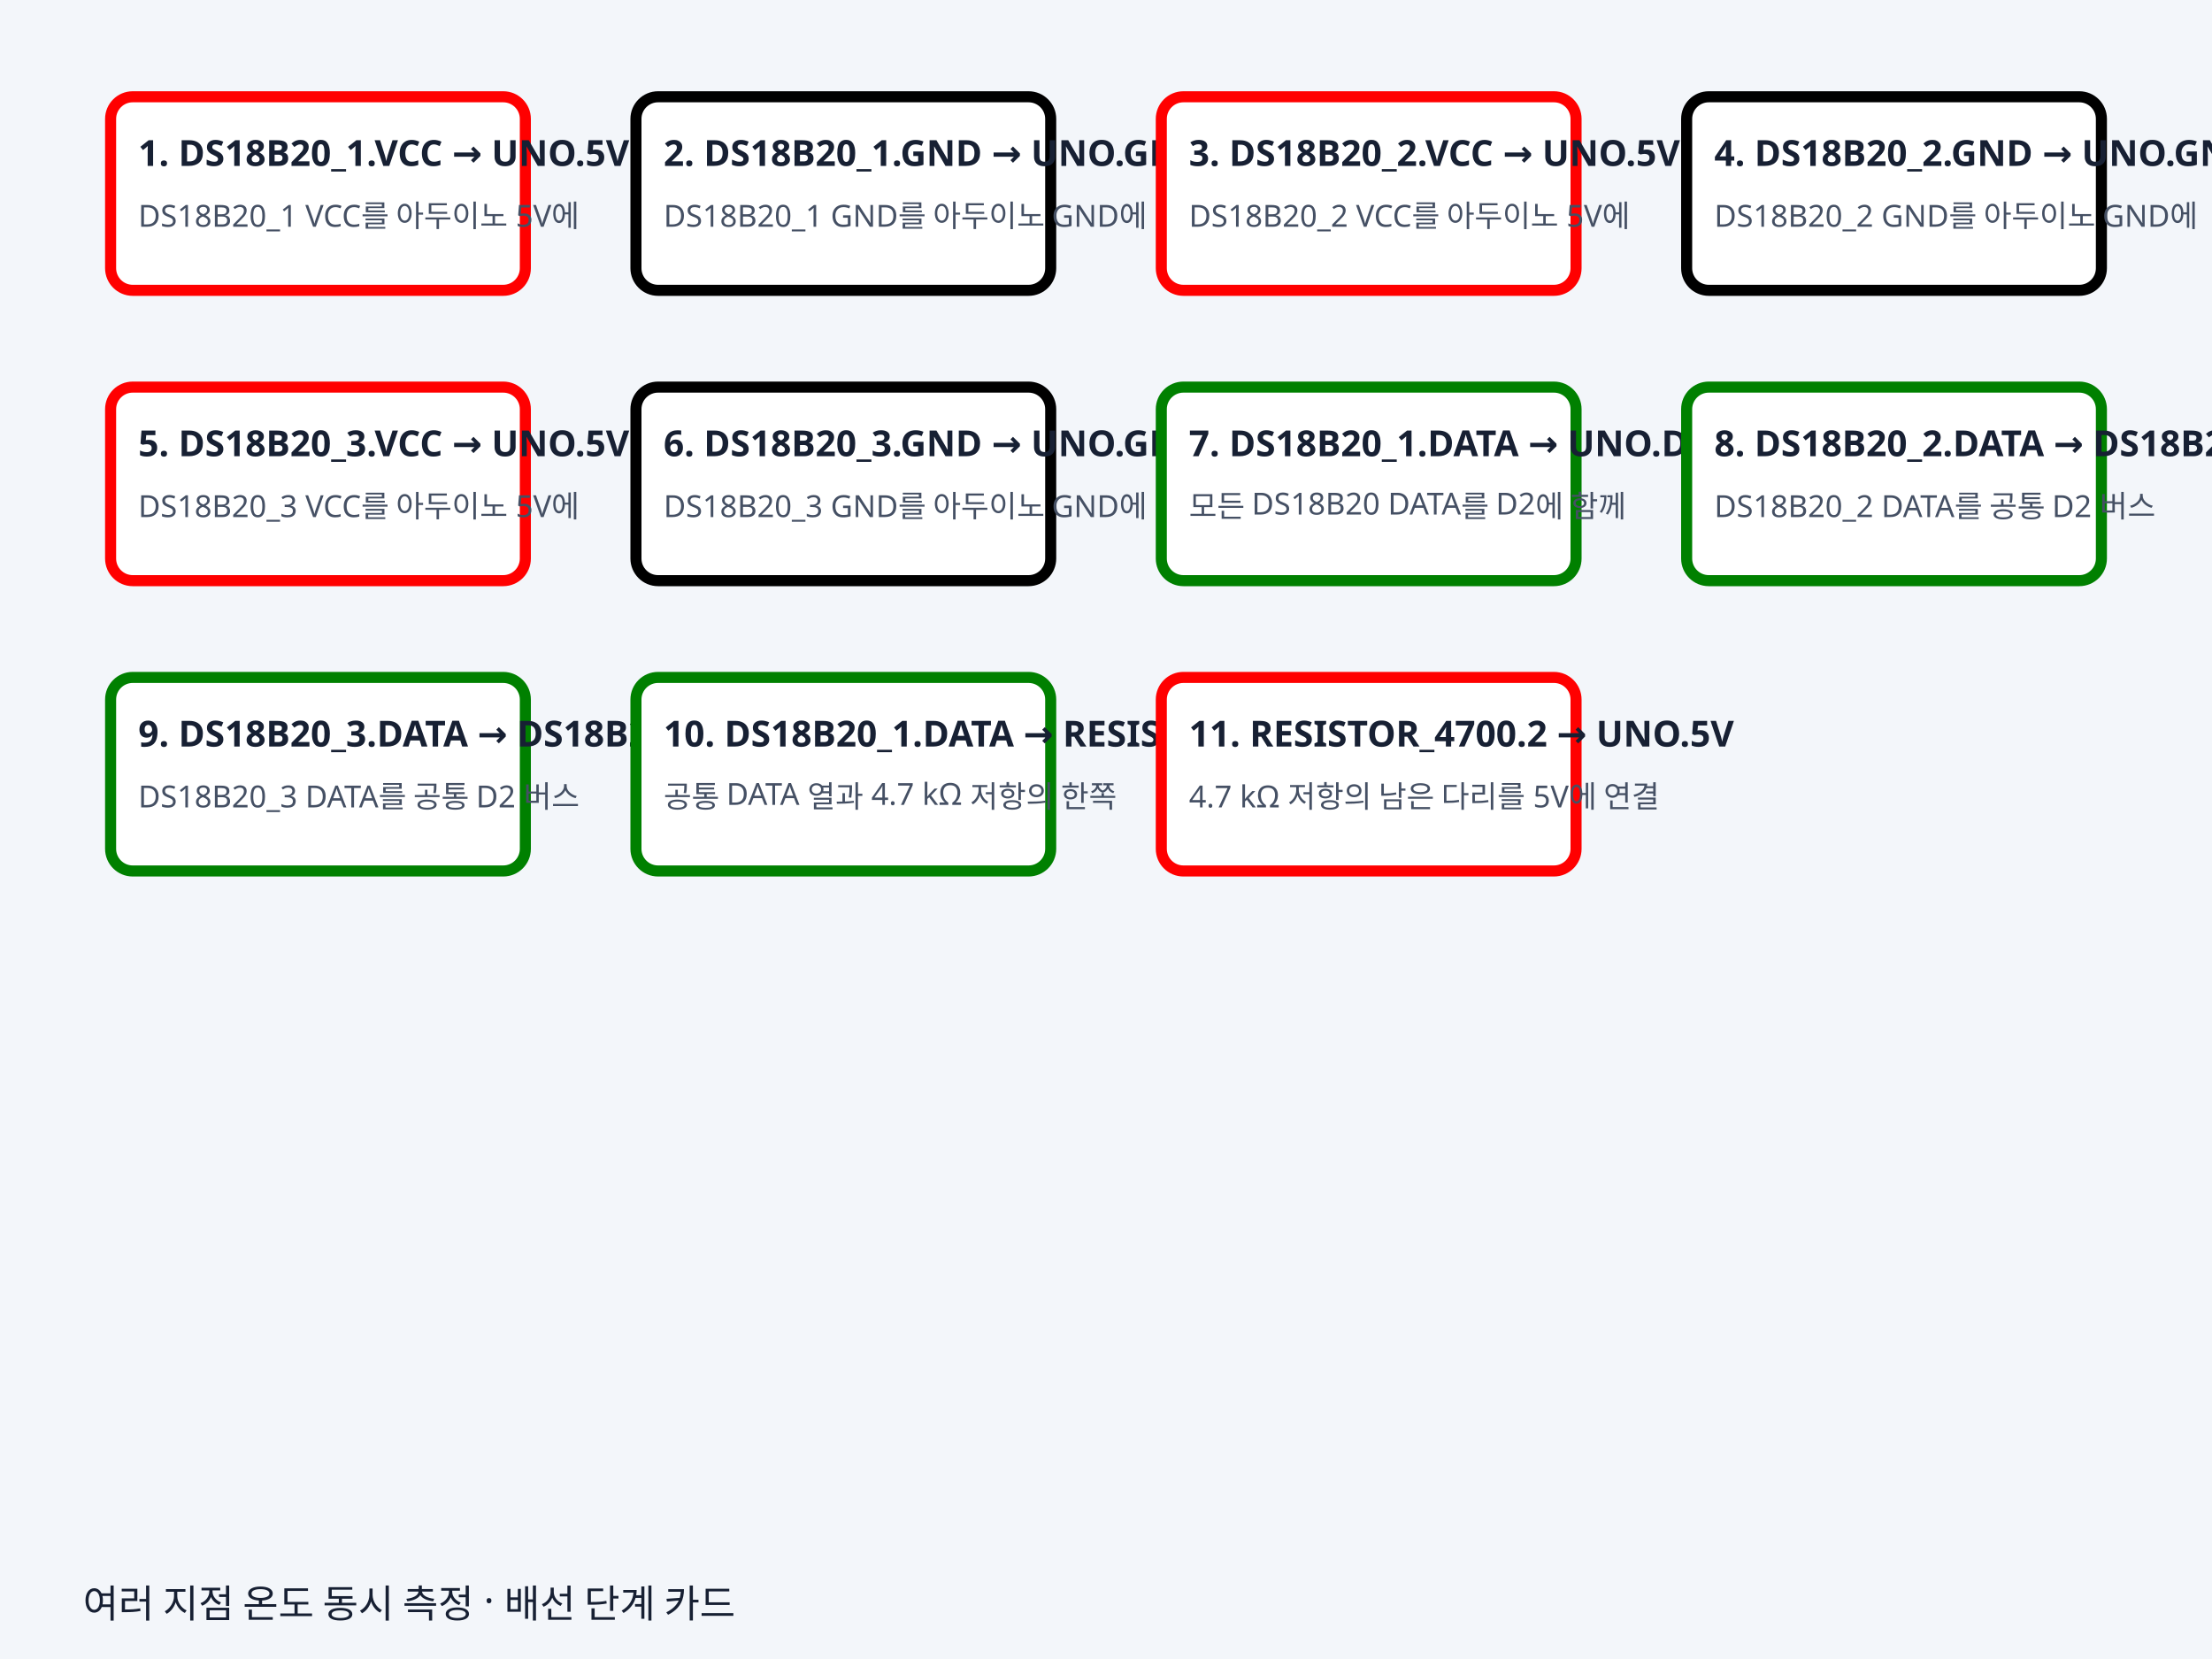
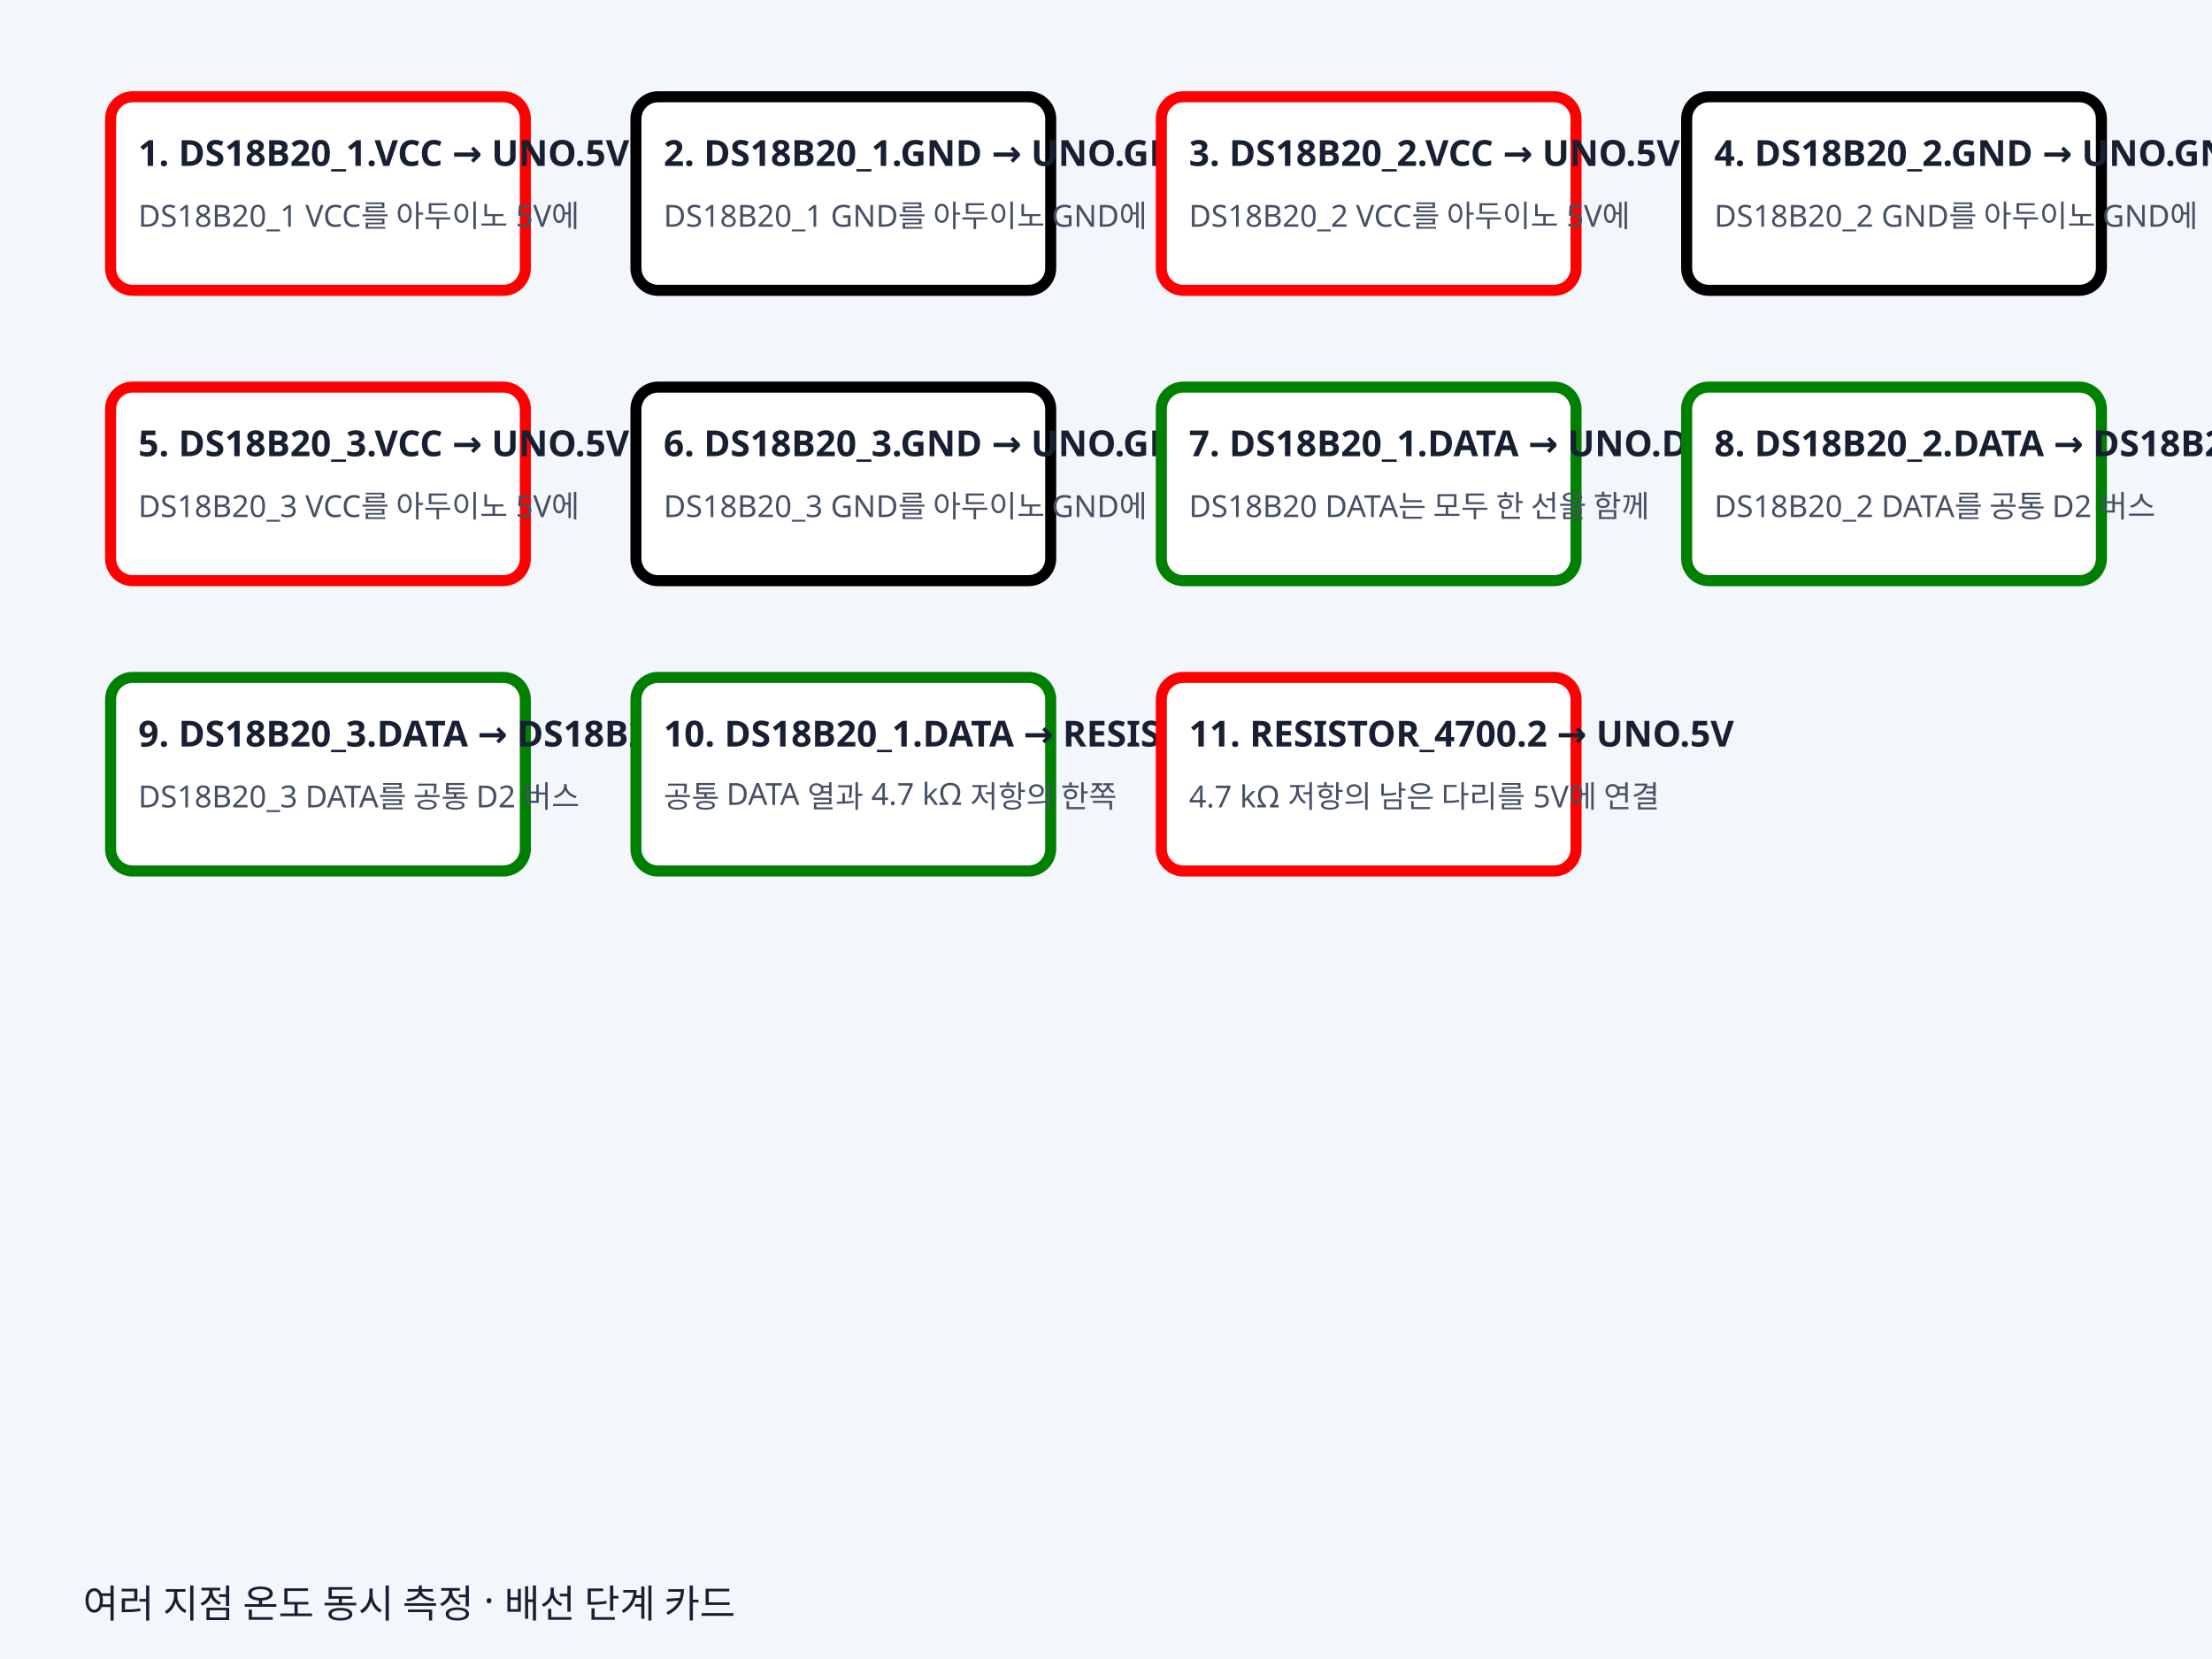
<svg xmlns="http://www.w3.org/2000/svg" width="800" height="600" viewBox="0 0 800 600">
  <rect width="100%" height="100%" fill="#f3f6fa" />
  <text x="30" y="585" font-family="sans-serif" font-size="14" fill="#172033">여러 지점 온도 동시 측정 · 배선 단계 카드</text>
  <g>
    <rect x="40" y="35" width="150" height="70" rx="8" fill="#ffffff" stroke="red" stroke-width="4" />
    <text x="50" y="60" font-family="sans-serif" font-size="13" font-weight="700" fill="#172033">1. DS18B20_1.VCC → UNO.5V</text>
    <text x="50" y="82" font-family="sans-serif" font-size="11" fill="#455064">DS18B20_1 VCC를 아두이노 5V에 </text>
  </g>
  <g>
    <rect x="230" y="35" width="150" height="70" rx="8" fill="#ffffff" stroke="black" stroke-width="4" />
    <text x="240" y="60" font-family="sans-serif" font-size="13" font-weight="700" fill="#172033">2. DS18B20_1.GND → UNO.GND</text>
    <text x="240" y="82" font-family="sans-serif" font-size="11" fill="#455064">DS18B20_1 GND를 아두이노 GND에</text>
  </g>
  <g>
    <rect x="420" y="35" width="150" height="70" rx="8" fill="#ffffff" stroke="red" stroke-width="4" />
    <text x="430" y="60" font-family="sans-serif" font-size="13" font-weight="700" fill="#172033">3. DS18B20_2.VCC → UNO.5V</text>
    <text x="430" y="82" font-family="sans-serif" font-size="11" fill="#455064">DS18B20_2 VCC를 아두이노 5V에 </text>
  </g>
  <g>
    <rect x="610" y="35" width="150" height="70" rx="8" fill="#ffffff" stroke="black" stroke-width="4" />
    <text x="620" y="60" font-family="sans-serif" font-size="13" font-weight="700" fill="#172033">4. DS18B20_2.GND → UNO.GND</text>
    <text x="620" y="82" font-family="sans-serif" font-size="11" fill="#455064">DS18B20_2 GND를 아두이노 GND에</text>
  </g>
  <g>
    <rect x="40" y="140" width="150" height="70" rx="8" fill="#ffffff" stroke="red" stroke-width="4" />
    <text x="50" y="165" font-family="sans-serif" font-size="13" font-weight="700" fill="#172033">5. DS18B20_3.VCC → UNO.5V</text>
    <text x="50" y="187" font-family="sans-serif" font-size="11" fill="#455064">DS18B20_3 VCC를 아두이노 5V에 </text>
  </g>
  <g>
    <rect x="230" y="140" width="150" height="70" rx="8" fill="#ffffff" stroke="black" stroke-width="4" />
    <text x="240" y="165" font-family="sans-serif" font-size="13" font-weight="700" fill="#172033">6. DS18B20_3.GND → UNO.GND</text>
    <text x="240" y="187" font-family="sans-serif" font-size="11" fill="#455064">DS18B20_3 GND를 아두이노 GND에</text>
  </g>
  <g>
    <rect x="420" y="140" width="150" height="70" rx="8" fill="#ffffff" stroke="green" stroke-width="4" />
    <text x="430" y="165" font-family="sans-serif" font-size="13" font-weight="700" fill="#172033">7. DS18B20_1.DATA → UNO.D2</text>
-     <text x="430" y="187" font-family="sans-serif" font-size="11" fill="#455064">모든 DS18B20 DATA를 D2에 함께 </text>
+     <text x="430" y="187" font-family="sans-serif" font-size="11" fill="#455064">DS18B20 DATA는 모두 한 선을 함께</text>
  </g>
  <g>
    <rect x="610" y="140" width="150" height="70" rx="8" fill="#ffffff" stroke="green" stroke-width="4" />
    <text x="620" y="165" font-family="sans-serif" font-size="13" font-weight="700" fill="#172033">8. DS18B20_2.DATA → DS18B20_1.DATA</text>
    <text x="620" y="187" font-family="sans-serif" font-size="11" fill="#455064">DS18B20_2 DATA를 공통 D2 버스</text>
  </g>
  <g>
    <rect x="40" y="245" width="150" height="70" rx="8" fill="#ffffff" stroke="green" stroke-width="4" />
    <text x="50" y="270" font-family="sans-serif" font-size="13" font-weight="700" fill="#172033">9. DS18B20_3.DATA → DS18B20_1.DATA</text>
    <text x="50" y="292" font-family="sans-serif" font-size="11" fill="#455064">DS18B20_3 DATA를 공통 D2 버스</text>
  </g>
  <g>
    <rect x="230" y="245" width="150" height="70" rx="8" fill="#ffffff" stroke="green" stroke-width="4" />
    <text x="240" y="270" font-family="sans-serif" font-size="13" font-weight="700" fill="#172033">10. DS18B20_1.DATA → RESISTOR_4700.1</text>
    <text x="240" y="292" font-family="sans-serif" font-size="11" fill="#455064">공통 DATA 열과 4.7 kΩ 저항의 한쪽</text>
  </g>
  <g>
    <rect x="420" y="245" width="150" height="70" rx="8" fill="#ffffff" stroke="red" stroke-width="4" />
    <text x="430" y="270" font-family="sans-serif" font-size="13" font-weight="700" fill="#172033">11. RESISTOR_4700.2 → UNO.5V</text>
    <text x="430" y="292" font-family="sans-serif" font-size="11" fill="#455064">4.7 kΩ 저항의 남은 다리를 5V에 연결</text>
  </g>
</svg>
